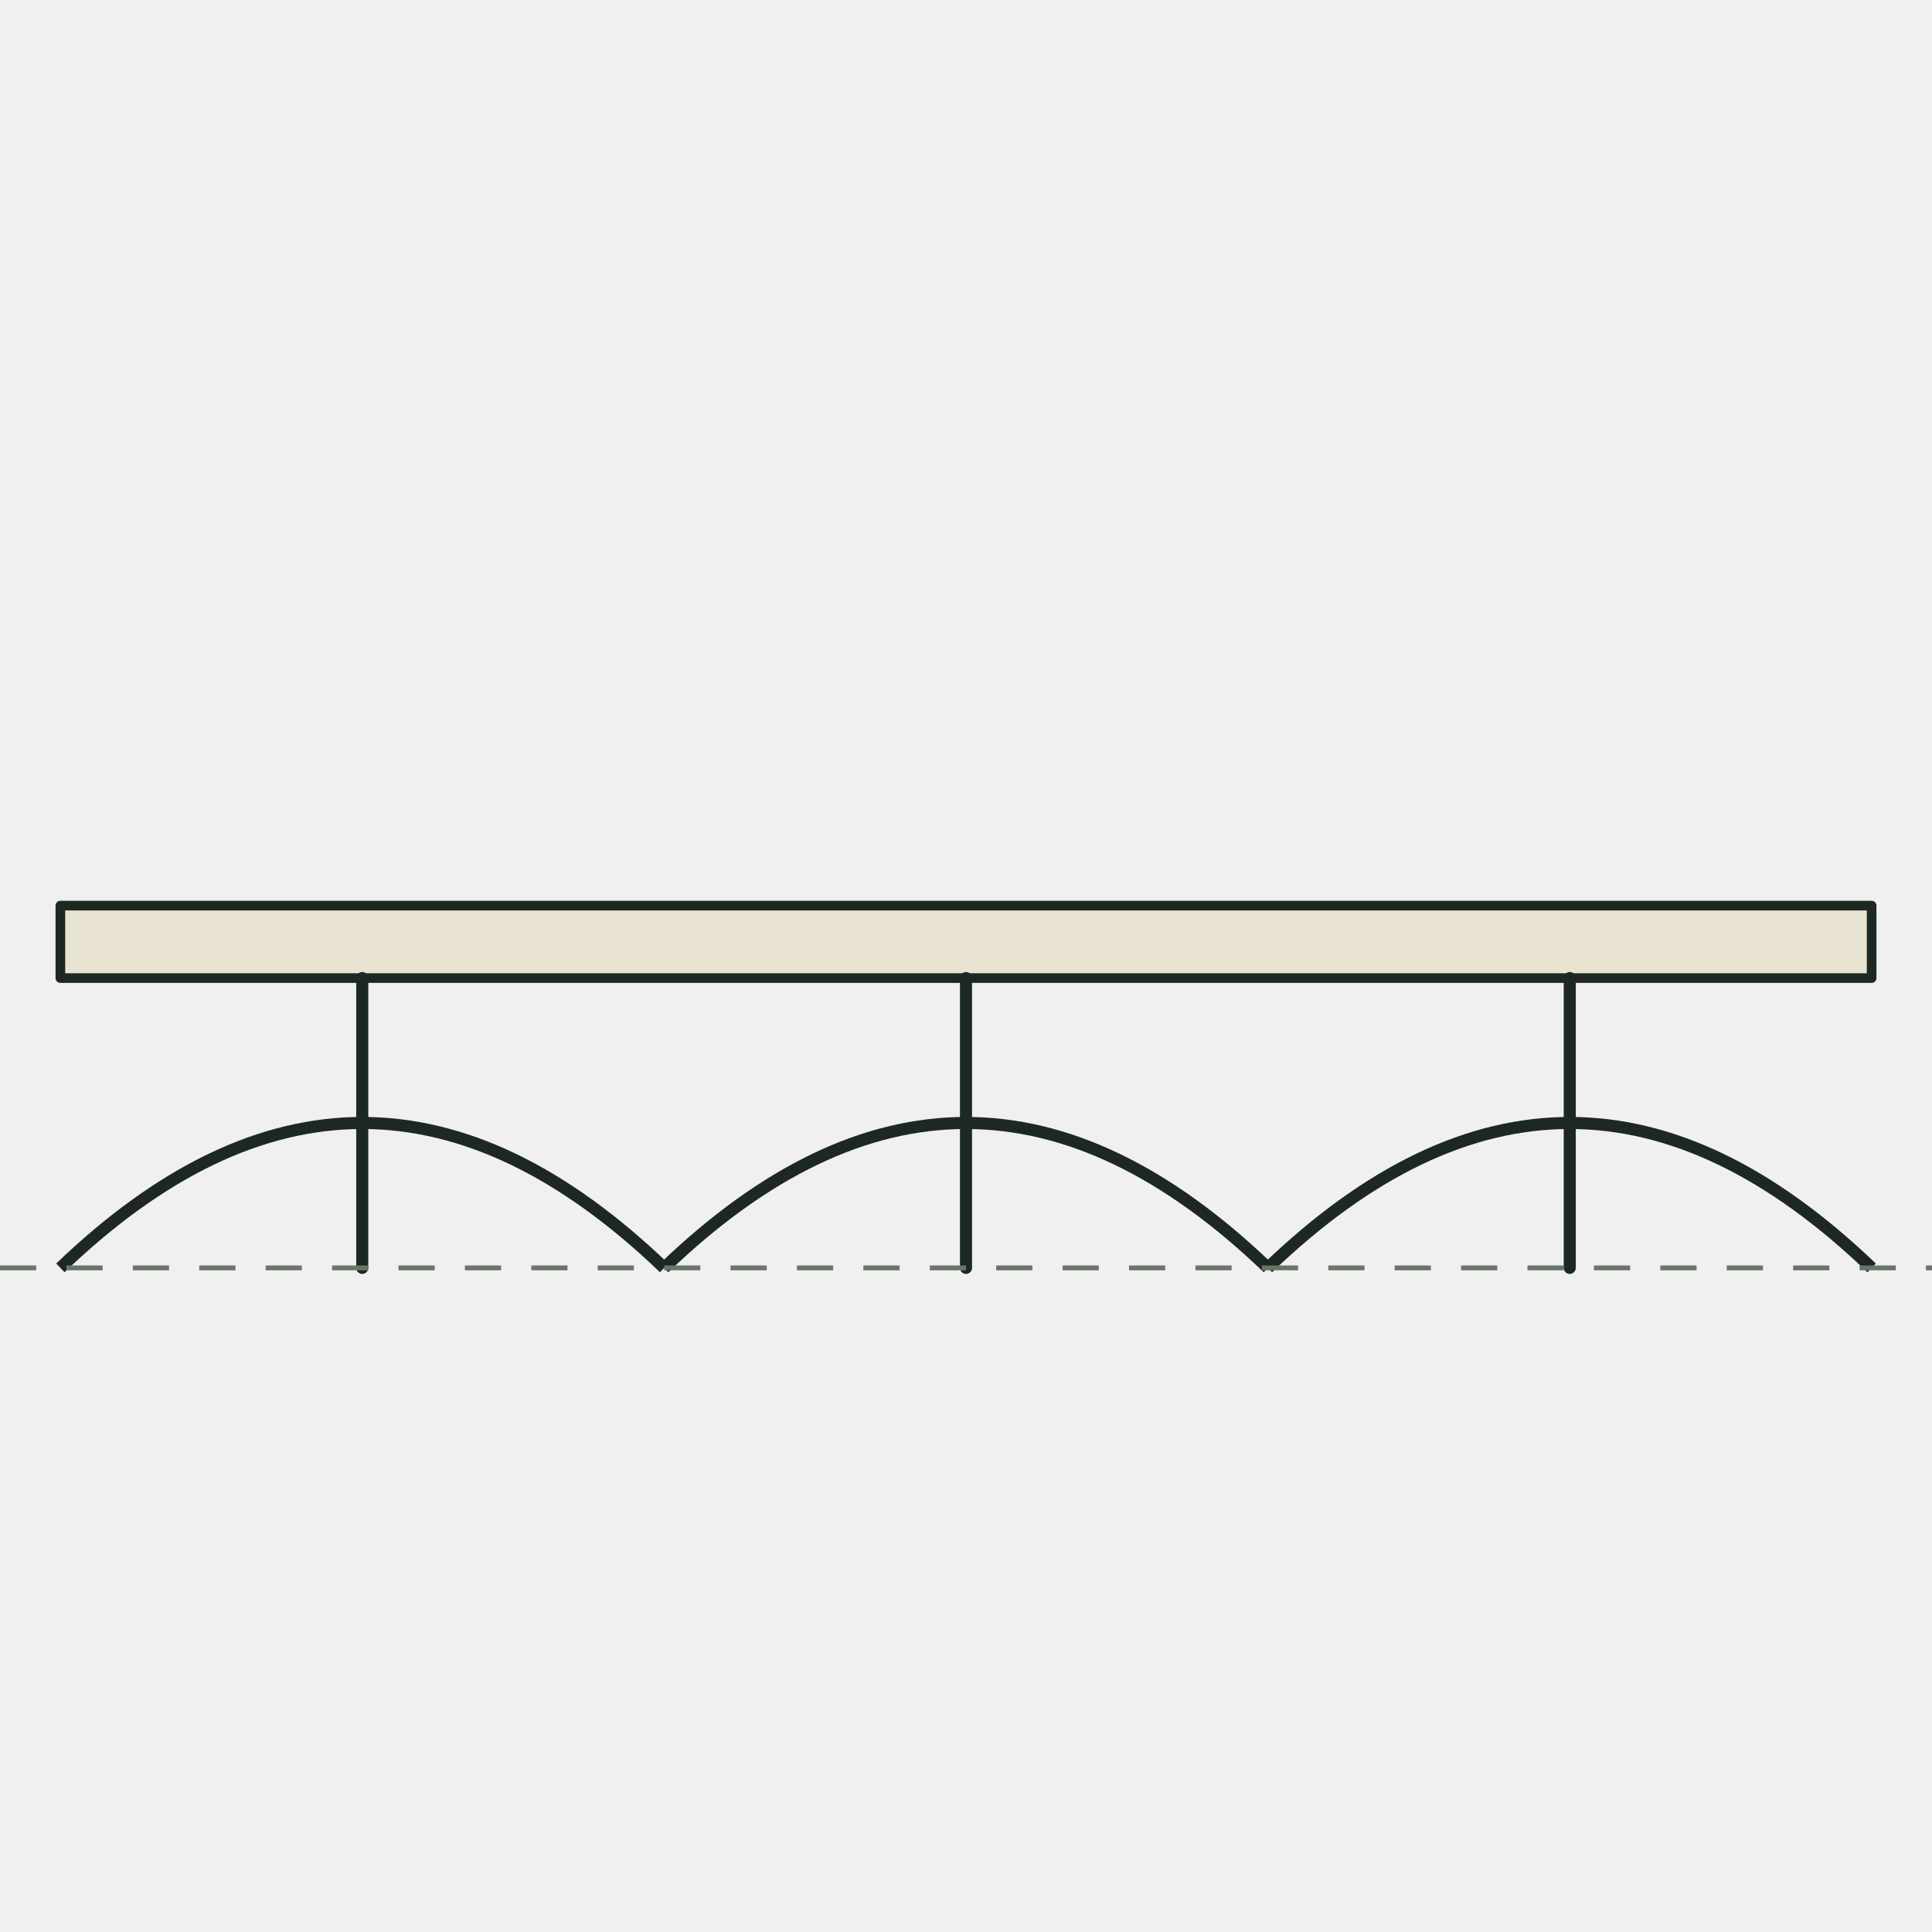
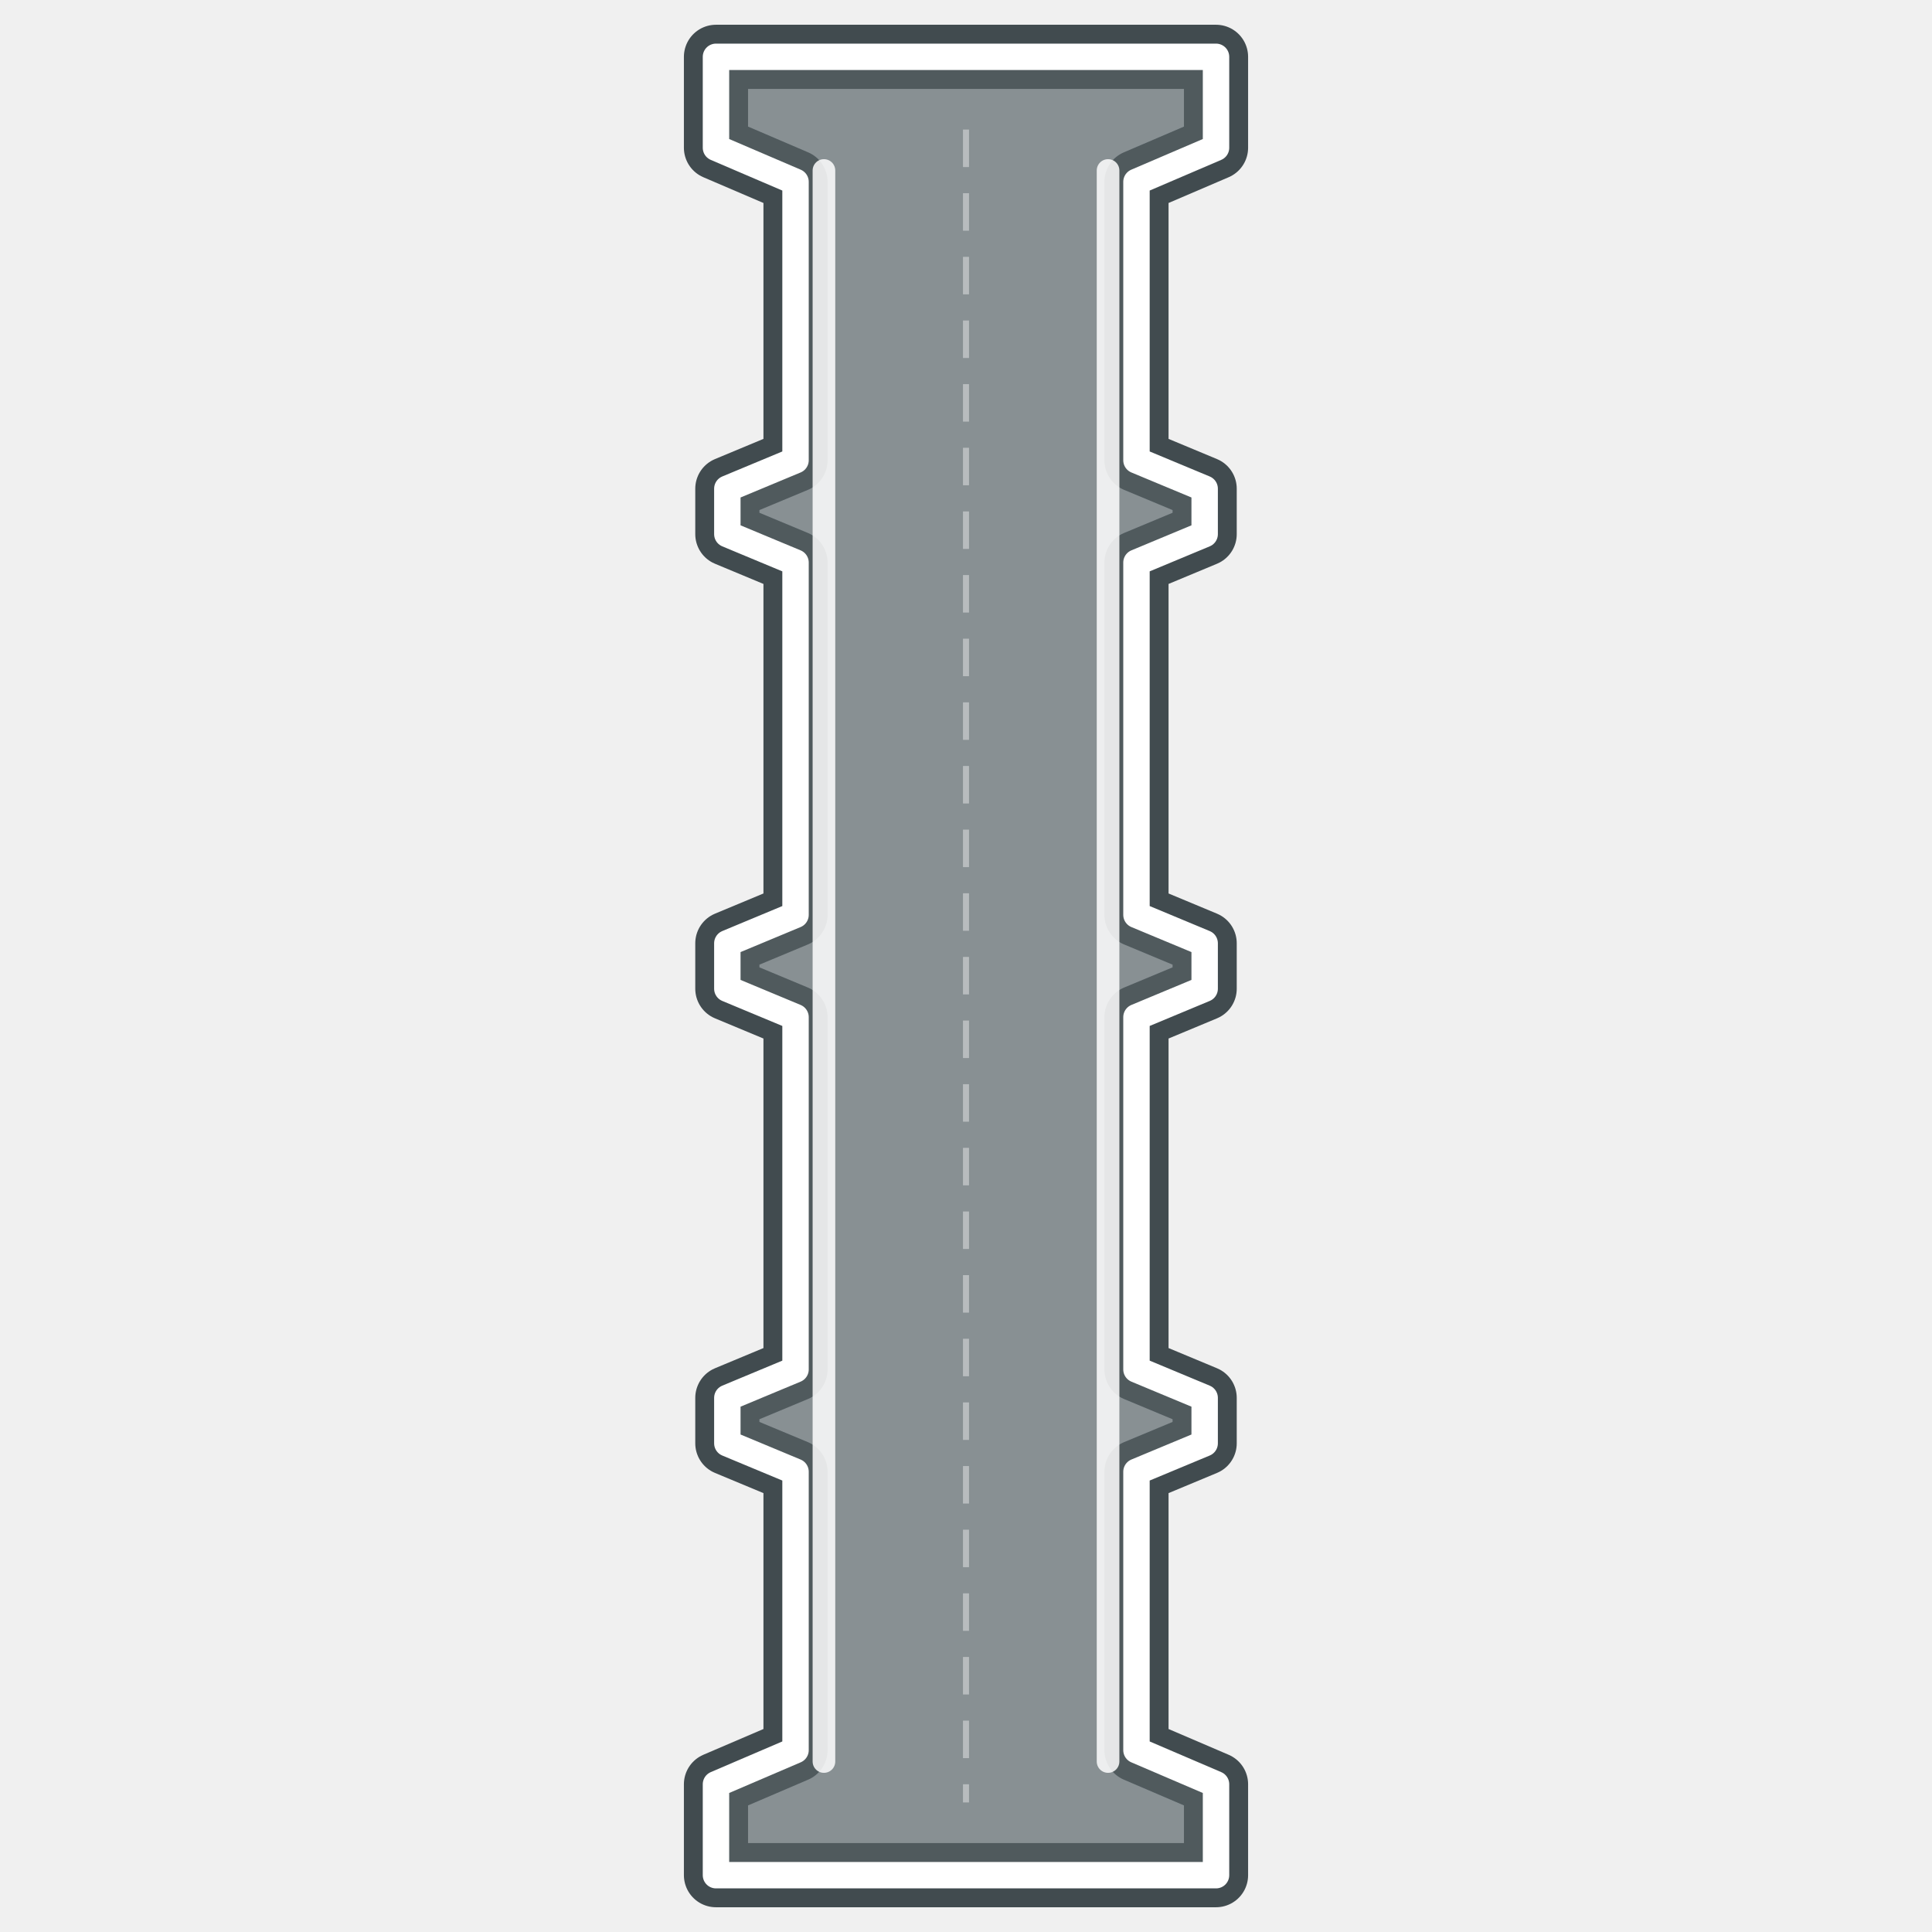
- <svg xmlns="http://www.w3.org/2000/svg" viewBox="0 -80 320 320" width="512" height="512" preserveAspectRatio="xMidYMid meet">
-   <rect x="10" y="70" width="300" height="12" style="fill:#E9E4D2;stroke:#1E2822;stroke-width:1.6;stroke-linejoin:round" />
-   <path d="M10 130 Q60 82 110 130" style="fill:none;stroke:#1E2822;stroke-width:2" />
-   <line x1="60" y1="82" x2="60" y2="130" style="stroke:#1E2822;stroke-width:2;stroke-linecap:round" />
-   <path d="M110 130 Q160 82 210 130" style="fill:none;stroke:#1E2822;stroke-width:2" />
-   <line x1="160" y1="82" x2="160" y2="130" style="stroke:#1E2822;stroke-width:2;stroke-linecap:round" />
-   <path d="M210 130 Q260 82 310 130" style="fill:none;stroke:#1E2822;stroke-width:2" />
-   <line x1="260" y1="82" x2="260" y2="130" style="stroke:#1E2822;stroke-width:2;stroke-linecap:round" />
-   <line x1="0" y1="130" x2="320" y2="130" style="stroke:#6B7468;stroke-width:.8;stroke-dasharray:6 5" />
+ <svg xmlns="http://www.w3.org/2000/svg" viewBox="-60.00 0.00 340.00 340.00" width="512" height="512">
+   <polygon points="110.0,10.0 154.0,10.0 154.0,26.0 140.0,32.0 140.0,81.0 152.0,86.0 152.0,94.0 140.0,99.0 140.0,161.0 152.0,166.0 152.0,174.0 140.0,179.0 140.0,241.0 152.0,246.0 152.0,254.0 140.0,259.0 140.0,308.0 154.0,314.0 154.0,330.0 110.0,330.0 110.0,330.0 66.0,330.0 66.0,314.0 80.0,308.0 80.0,259.0 68.0,254.0 68.0,246.0 80.0,241.0 80.0,179.0 68.0,174.0 68.0,166.0 80.0,161.0 80.0,99.0 68.0,94.0 68.0,86.0 80.0,81.0 80.0,32.0 66.0,26.0 66.0,10.0 110.0,10.0" fill="#0b1d24" fill-opacity="0.6" stroke="#07141a" stroke-opacity=".75" stroke-width="11.29" stroke-linejoin="round" />
+   <polygon points="110.0,10.0 154.0,10.0 154.0,26.0 140.0,32.0 140.0,81.0 152.0,86.0 152.0,94.0 140.0,99.0 140.0,161.0 152.0,166.0 152.0,174.0 140.0,179.0 140.0,241.0 152.0,246.0 152.0,254.0 140.0,259.0 140.0,308.0 154.0,314.0 154.0,330.0 110.0,330.0 110.0,330.0 66.0,330.0 66.0,314.0 80.0,308.0 80.0,259.0 68.0,254.0 68.0,246.0 80.0,241.0 80.0,179.0 68.0,174.0 68.0,166.0 80.0,161.0 80.0,99.0 68.0,94.0 68.0,86.0 80.0,81.0 80.0,32.0 66.0,26.0 66.0,10.0 110.0,10.0" fill="#ffffff" fill-opacity=".22" stroke="#ffffff" stroke-width="4.65" stroke-linejoin="round" />
+   <line x1="110" y1="22.8" x2="110" y2="317.2" stroke="#ffffff" stroke-width="1.06" stroke-dasharray="6.6 4.6" opacity=".4" />
+   <line x1="135" y1="30" x2="135" y2="310" stroke="#ffffff" stroke-width="3.98" stroke-linecap="round" opacity=".85" />
+   <line x1="85" y1="30" x2="85" y2="310" stroke="#ffffff" stroke-width="3.98" stroke-linecap="round" opacity=".85" />
</svg>
